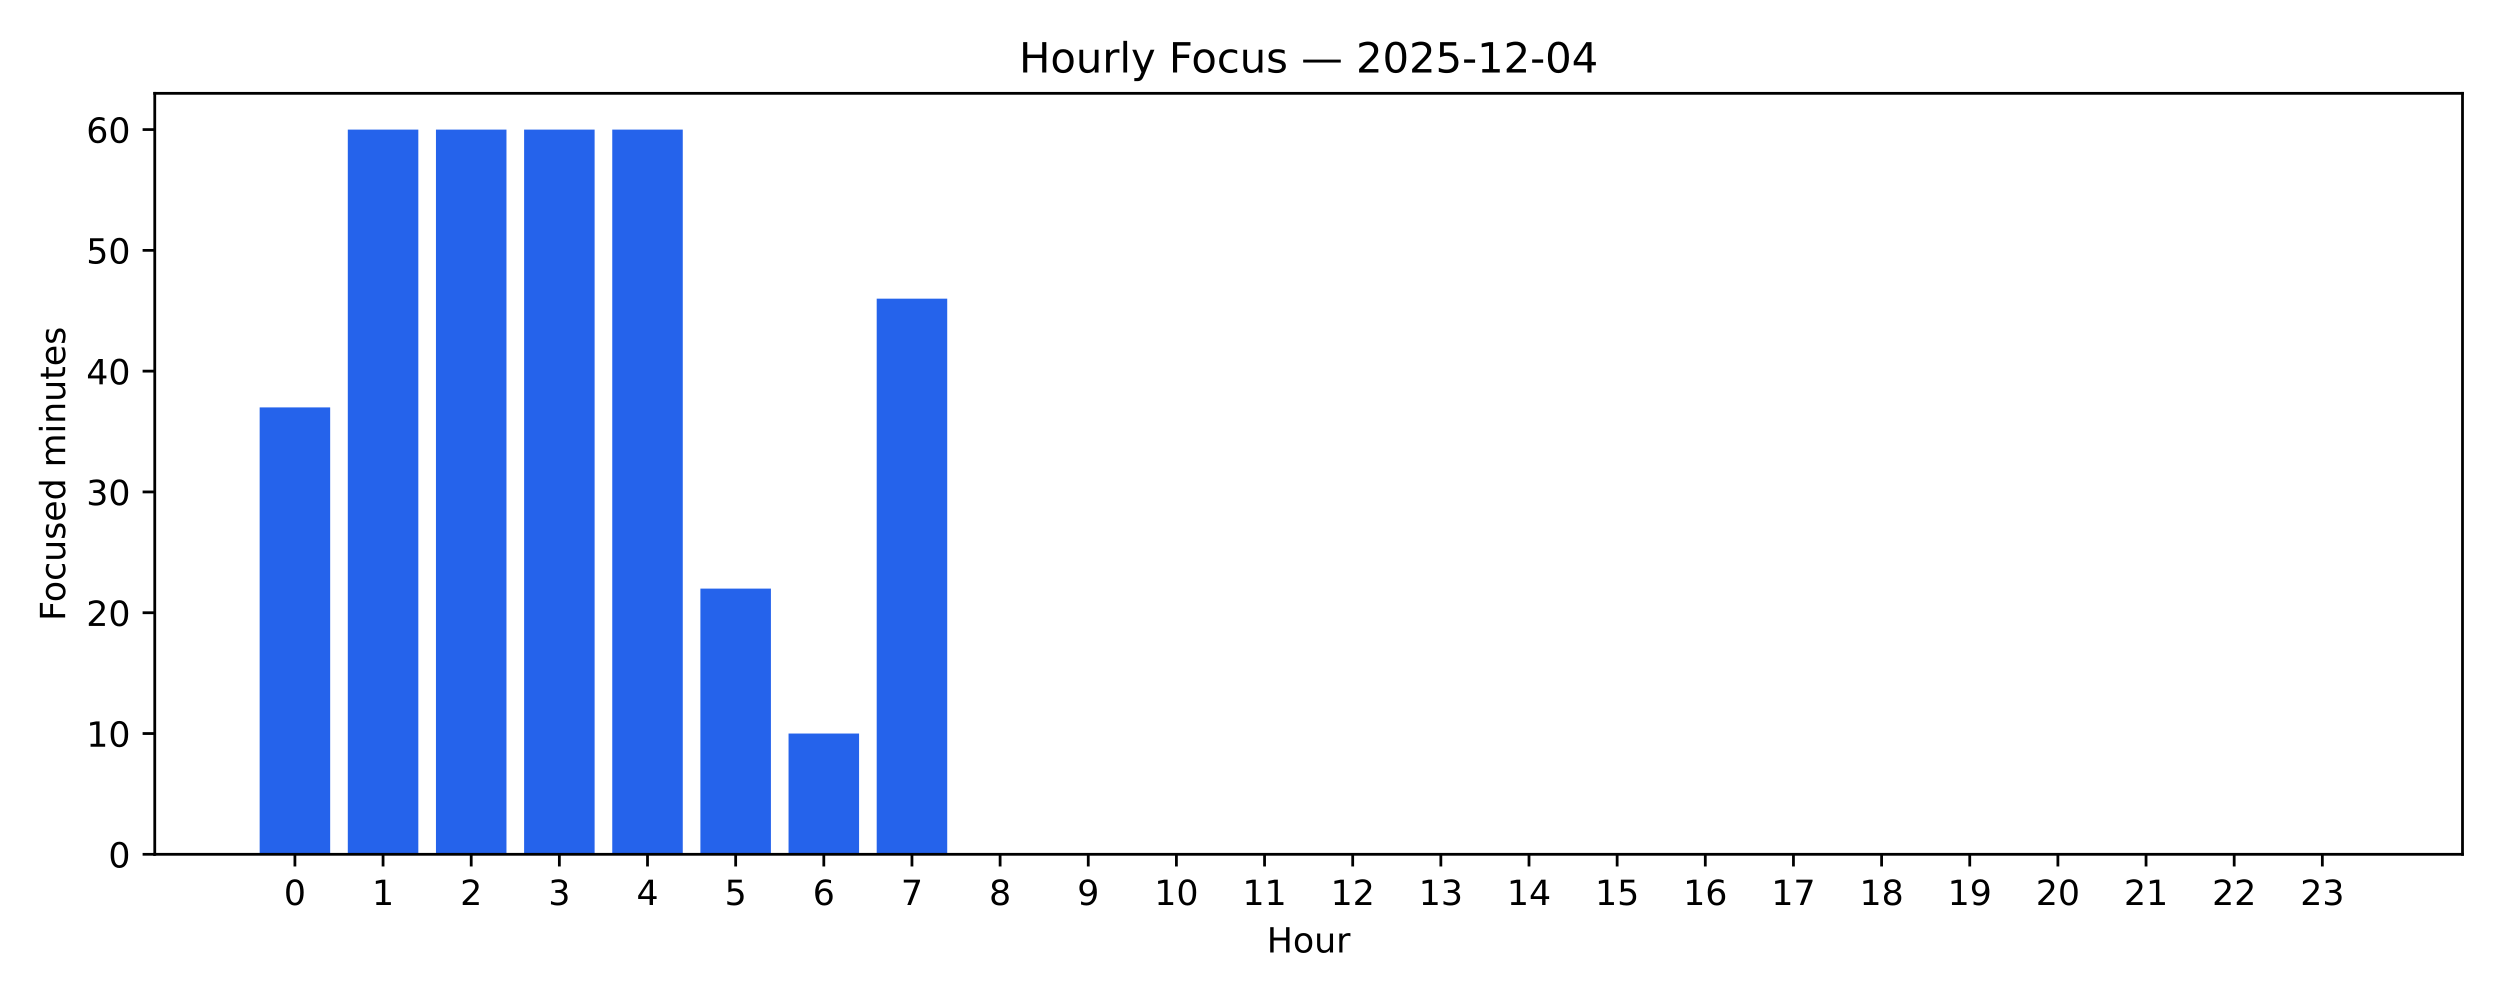
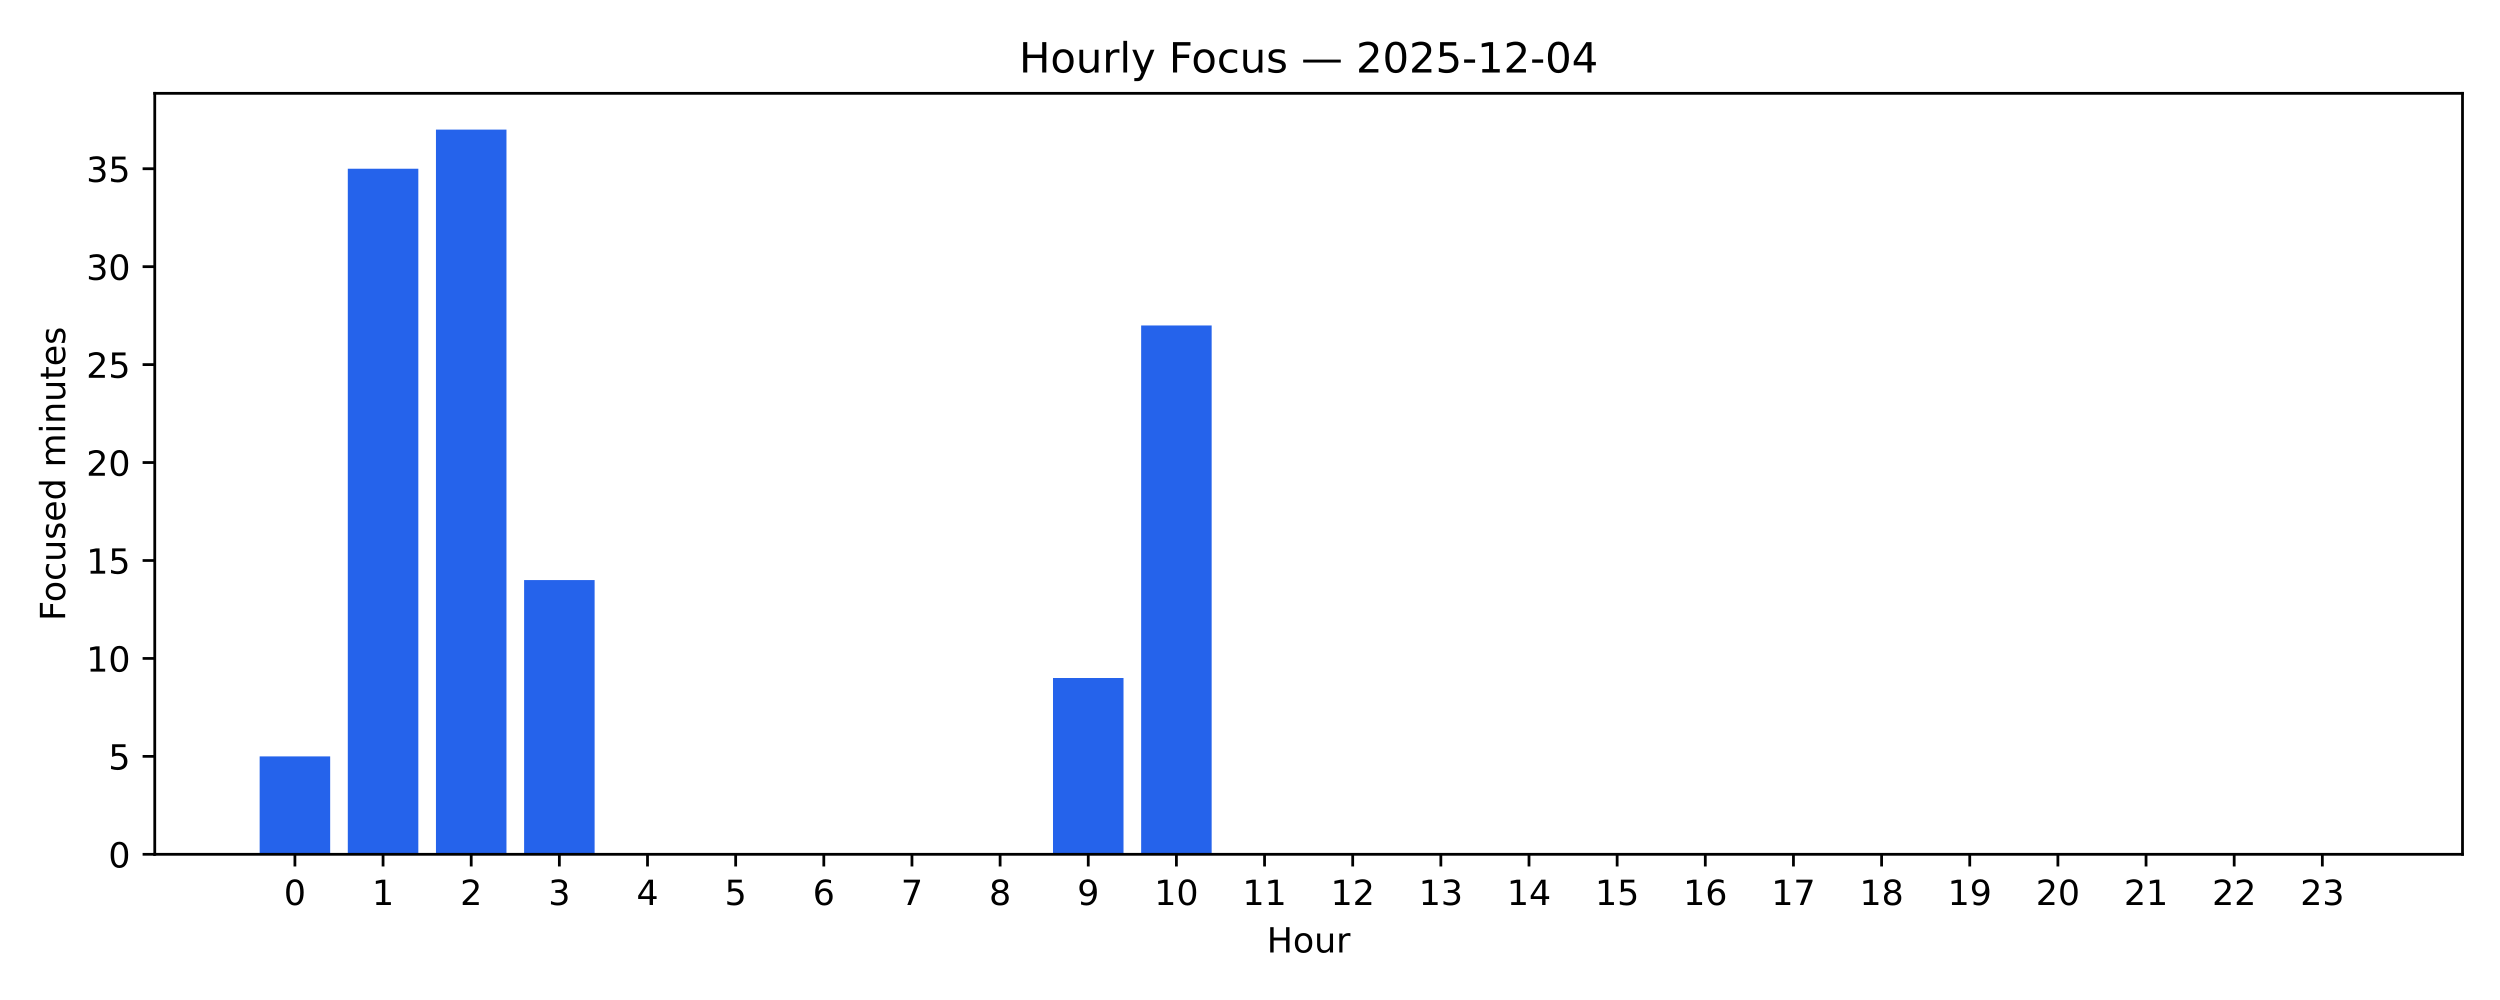
<svg xmlns="http://www.w3.org/2000/svg" xmlns:xlink="http://www.w3.org/1999/xlink" width="720pt" height="288pt" viewBox="0 0 720 288" version="1.1">
  <defs>
    <style type="text/css">*{stroke-linejoin: round; stroke-linecap: butt}</style>
  </defs>
  <g id="figure_1">
    <g id="patch_1">
      <path d="M 0 288  L 720 288  L 720 0  L 0 0  z " style="fill: #ffffff" />
    </g>
    <g id="axes_1">
      <g id="patch_2">
        <path d="M 44.57 246.04  L 709.2 246.04  L 709.2 26.88  L 44.57 26.88  z " style="fill: #ffffff" />
      </g>
      <g id="patch_3">
-         <path d="M 74.78 246.04  L 95.09 246.04  L 95.09 117.327  L 74.78 117.327  z " clip-path="url(#p44b646c341)" style="fill: #2563eb" />
+         <path d="M 74.78 246.04  L 95.09 246.04  L 95.09 217.834  L 74.78 217.834  z " clip-path="url(#p415b54cc79)" style="fill: #2563eb" />
      </g>
      <g id="patch_4">
-         <path d="M 100.167 246.04  L 120.477 246.04  L 120.477 37.316  L 100.167 37.316  z " clip-path="url(#p44b646c341)" style="fill: #2563eb" />
+         <path d="M 100.167 246.04  L 120.477 246.04  L 120.477 48.599  L 100.167 48.599  z " clip-path="url(#p415b54cc79)" style="fill: #2563eb" />
      </g>
      <g id="patch_5">
-         <path d="M 125.554 246.04  L 145.864 246.04  L 145.864 37.316  L 125.554 37.316  z " clip-path="url(#p44b646c341)" style="fill: #2563eb" />
+         <path d="M 125.554 246.04  L 145.864 246.04  L 145.864 37.316  L 125.554 37.316  z " clip-path="url(#p415b54cc79)" style="fill: #2563eb" />
      </g>
      <g id="patch_6">
-         <path d="M 150.941 246.04  L 171.251 246.04  L 171.251 37.316  L 150.941 37.316  z " clip-path="url(#p44b646c341)" style="fill: #2563eb" />
+         <path d="M 150.941 246.04  L 171.251 246.04  L 171.251 167.063  L 150.941 167.063  z " clip-path="url(#p415b54cc79)" style="fill: #2563eb" />
      </g>
      <g id="patch_7">
-         <path d="M 176.328 246.04  L 196.638 246.04  L 196.638 37.316  L 176.328 37.316  z " clip-path="url(#p44b646c341)" style="fill: #2563eb" />
+         <path d="M 176.328 246.04  L 196.638 246.04  L 196.638 246.04  L 176.328 246.04  z " clip-path="url(#p415b54cc79)" style="fill: #2563eb" />
      </g>
      <g id="patch_8">
-         <path d="M 201.715 246.04  L 222.025 246.04  L 222.025 169.508  L 201.715 169.508  z " clip-path="url(#p44b646c341)" style="fill: #2563eb" />
+         <path d="M 201.715 246.04  L 222.025 246.04  L 222.025 246.04  L 201.715 246.04  z " clip-path="url(#p415b54cc79)" style="fill: #2563eb" />
      </g>
      <g id="patch_9">
-         <path d="M 227.102 246.04  L 247.412 246.04  L 247.412 211.253  L 227.102 211.253  z " clip-path="url(#p44b646c341)" style="fill: #2563eb" />
+         <path d="M 227.102 246.04  L 247.412 246.04  L 247.412 246.04  L 227.102 246.04  z " clip-path="url(#p415b54cc79)" style="fill: #2563eb" />
      </g>
      <g id="patch_10">
-         <path d="M 252.489 246.04  L 272.799 246.04  L 272.799 86.018  L 252.489 86.018  z " clip-path="url(#p44b646c341)" style="fill: #2563eb" />
+         <path d="M 252.489 246.04  L 272.799 246.04  L 272.799 246.04  L 252.489 246.04  z " clip-path="url(#p415b54cc79)" style="fill: #2563eb" />
      </g>
      <g id="patch_11">
-         <path d="M 277.876 246.04  L 298.185 246.04  L 298.185 246.04  L 277.876 246.04  z " clip-path="url(#p44b646c341)" style="fill: #2563eb" />
+         <path d="M 277.876 246.04  L 298.185 246.04  L 298.185 246.04  L 277.876 246.04  z " clip-path="url(#p415b54cc79)" style="fill: #2563eb" />
      </g>
      <g id="patch_12">
-         <path d="M 303.263 246.04  L 323.572 246.04  L 323.572 246.04  L 303.263 246.04  z " clip-path="url(#p44b646c341)" style="fill: #2563eb" />
+         <path d="M 303.263 246.04  L 323.572 246.04  L 323.572 195.269  L 303.263 195.269  z " clip-path="url(#p415b54cc79)" style="fill: #2563eb" />
      </g>
      <g id="patch_13">
-         <path d="M 328.65 246.04  L 348.959 246.04  L 348.959 246.04  L 328.65 246.04  z " clip-path="url(#p44b646c341)" style="fill: #2563eb" />
+         <path d="M 328.65 246.04  L 348.959 246.04  L 348.959 93.728  L 328.65 93.728  z " clip-path="url(#p415b54cc79)" style="fill: #2563eb" />
      </g>
      <g id="patch_14">
-         <path d="M 354.037 246.04  L 374.346 246.04  L 374.346 246.04  L 354.037 246.04  z " clip-path="url(#p44b646c341)" style="fill: #2563eb" />
+         <path d="M 354.037 246.04  L 374.346 246.04  L 374.346 246.04  L 354.037 246.04  z " clip-path="url(#p415b54cc79)" style="fill: #2563eb" />
      </g>
      <g id="patch_15">
-         <path d="M 379.424 246.04  L 399.733 246.04  L 399.733 246.04  L 379.424 246.04  z " clip-path="url(#p44b646c341)" style="fill: #2563eb" />
+         <path d="M 379.424 246.04  L 399.733 246.04  L 399.733 246.04  L 379.424 246.04  z " clip-path="url(#p415b54cc79)" style="fill: #2563eb" />
      </g>
      <g id="patch_16">
-         <path d="M 404.811 246.04  L 425.12 246.04  L 425.12 246.04  L 404.811 246.04  z " clip-path="url(#p44b646c341)" style="fill: #2563eb" />
+         <path d="M 404.811 246.04  L 425.12 246.04  L 425.12 246.04  L 404.811 246.04  z " clip-path="url(#p415b54cc79)" style="fill: #2563eb" />
      </g>
      <g id="patch_17">
-         <path d="M 430.198 246.04  L 450.507 246.04  L 450.507 246.04  L 430.198 246.04  z " clip-path="url(#p44b646c341)" style="fill: #2563eb" />
+         <path d="M 430.198 246.04  L 450.507 246.04  L 450.507 246.04  L 430.198 246.04  z " clip-path="url(#p415b54cc79)" style="fill: #2563eb" />
      </g>
      <g id="patch_18">
-         <path d="M 455.585 246.04  L 475.894 246.04  L 475.894 246.04  L 455.585 246.04  z " clip-path="url(#p44b646c341)" style="fill: #2563eb" />
+         <path d="M 455.585 246.04  L 475.894 246.04  L 475.894 246.04  L 455.585 246.04  z " clip-path="url(#p415b54cc79)" style="fill: #2563eb" />
      </g>
      <g id="patch_19">
-         <path d="M 480.971 246.04  L 501.281 246.04  L 501.281 246.04  L 480.971 246.04  z " clip-path="url(#p44b646c341)" style="fill: #2563eb" />
+         <path d="M 480.971 246.04  L 501.281 246.04  L 501.281 246.04  L 480.971 246.04  z " clip-path="url(#p415b54cc79)" style="fill: #2563eb" />
      </g>
      <g id="patch_20">
-         <path d="M 506.358 246.04  L 526.668 246.04  L 526.668 246.04  L 506.358 246.04  z " clip-path="url(#p44b646c341)" style="fill: #2563eb" />
+         <path d="M 506.358 246.04  L 526.668 246.04  L 526.668 246.04  L 506.358 246.04  z " clip-path="url(#p415b54cc79)" style="fill: #2563eb" />
      </g>
      <g id="patch_21">
-         <path d="M 531.745 246.04  L 552.055 246.04  L 552.055 246.04  L 531.745 246.04  z " clip-path="url(#p44b646c341)" style="fill: #2563eb" />
+         <path d="M 531.745 246.04  L 552.055 246.04  L 552.055 246.04  L 531.745 246.04  z " clip-path="url(#p415b54cc79)" style="fill: #2563eb" />
      </g>
      <g id="patch_22">
-         <path d="M 557.132 246.04  L 577.442 246.04  L 577.442 246.04  L 557.132 246.04  z " clip-path="url(#p44b646c341)" style="fill: #2563eb" />
+         <path d="M 557.132 246.04  L 577.442 246.04  L 577.442 246.04  L 557.132 246.04  z " clip-path="url(#p415b54cc79)" style="fill: #2563eb" />
      </g>
      <g id="patch_23">
-         <path d="M 582.519 246.04  L 602.829 246.04  L 602.829 246.04  L 582.519 246.04  z " clip-path="url(#p44b646c341)" style="fill: #2563eb" />
+         <path d="M 582.519 246.04  L 602.829 246.04  L 602.829 246.04  L 582.519 246.04  z " clip-path="url(#p415b54cc79)" style="fill: #2563eb" />
      </g>
      <g id="patch_24">
-         <path d="M 607.906 246.04  L 628.216 246.04  L 628.216 246.04  L 607.906 246.04  z " clip-path="url(#p44b646c341)" style="fill: #2563eb" />
+         <path d="M 607.906 246.04  L 628.216 246.04  L 628.216 246.04  L 607.906 246.04  z " clip-path="url(#p415b54cc79)" style="fill: #2563eb" />
      </g>
      <g id="patch_25">
-         <path d="M 633.293 246.04  L 653.603 246.04  L 653.603 246.04  L 633.293 246.04  z " clip-path="url(#p44b646c341)" style="fill: #2563eb" />
+         <path d="M 633.293 246.04  L 653.603 246.04  L 653.603 246.04  L 633.293 246.04  z " clip-path="url(#p415b54cc79)" style="fill: #2563eb" />
      </g>
      <g id="patch_26">
-         <path d="M 658.68 246.04  L 678.99 246.04  L 678.99 246.04  L 658.68 246.04  z " clip-path="url(#p44b646c341)" style="fill: #2563eb" />
+         <path d="M 658.68 246.04  L 678.99 246.04  L 678.99 246.04  L 658.68 246.04  z " clip-path="url(#p415b54cc79)" style="fill: #2563eb" />
      </g>
      <g id="matplotlib.axis_1">
        <g id="xtick_1">
          <g id="line2d_1">
            <defs>
-               <path id="ma6673af08f" d="M 0 0  L 0 3.5  " style="stroke: #000000; stroke-width: 0.8" />
+               <path id="m6cc16da532" d="M 0 0  L 0 3.5  " style="stroke: #000000; stroke-width: 0.8" />
            </defs>
            <g>
-               <use xlink:href="#ma6673af08f" x="84.935" y="246.04" style="stroke: #000000; stroke-width: 0.8" />
+               <use xlink:href="#m6cc16da532" x="84.935" y="246.04" style="stroke: #000000; stroke-width: 0.8" />
            </g>
          </g>
          <g id="text_1">
            <g transform="translate(81.75398 260.6384) scale(0.1 -0.1)">
              <defs>
                <path id="DejaVuSans-30" d="M 2034 4250  Q 1547 4250 1301 3770  Q 1056 3291 1056 2328  Q 1056 1369 1301 889  Q 1547 409 2034 409  Q 2525 409 2770 889  Q 3016 1369 3016 2328  Q 3016 3291 2770 3770  Q 2525 4250 2034 4250  z M 2034 4750  Q 2819 4750 3233 4129  Q 3647 3509 3647 2328  Q 3647 1150 3233 529  Q 2819 -91 2034 -91  Q 1250 -91 836 529  Q 422 1150 422 2328  Q 422 3509 836 4129  Q 1250 4750 2034 4750  z " transform="scale(0.015625)" />
              </defs>
              <use xlink:href="#DejaVuSans-30" />
            </g>
          </g>
        </g>
        <g id="xtick_2">
          <g id="line2d_2">
            <g>
-               <use xlink:href="#ma6673af08f" x="110.322" y="246.04" style="stroke: #000000; stroke-width: 0.8" />
+               <use xlink:href="#m6cc16da532" x="110.322" y="246.04" style="stroke: #000000; stroke-width: 0.8" />
            </g>
          </g>
          <g id="text_2">
            <g transform="translate(107.1409 260.6384) scale(0.1 -0.1)">
              <defs>
                <path id="DejaVuSans-31" d="M 794 531  L 1825 531  L 1825 4091  L 703 3866  L 703 4441  L 1819 4666  L 2450 4666  L 2450 531  L 3481 531  L 3481 0  L 794 0  L 794 531  z " transform="scale(0.015625)" />
              </defs>
              <use xlink:href="#DejaVuSans-31" />
            </g>
          </g>
        </g>
        <g id="xtick_3">
          <g id="line2d_3">
            <g>
-               <use xlink:href="#ma6673af08f" x="135.709" y="246.04" style="stroke: #000000; stroke-width: 0.8" />
+               <use xlink:href="#m6cc16da532" x="135.709" y="246.04" style="stroke: #000000; stroke-width: 0.8" />
            </g>
          </g>
          <g id="text_3">
            <g transform="translate(132.5279 260.6384) scale(0.1 -0.1)">
              <defs>
                <path id="DejaVuSans-32" d="M 1228 531  L 3431 531  L 3431 0  L 469 0  L 469 531  Q 828 903 1448 1529  Q 2069 2156 2228 2338  Q 2531 2678 2651 2914  Q 2772 3150 2772 3378  Q 2772 3750 2511 3984  Q 2250 4219 1831 4219  Q 1534 4219 1204 4116  Q 875 4013 500 3803  L 500 4441  Q 881 4594 1212 4672  Q 1544 4750 1819 4750  Q 2544 4750 2975 4387  Q 3406 4025 3406 3419  Q 3406 3131 3298 2873  Q 3191 2616 2906 2266  Q 2828 2175 2409 1742  Q 1991 1309 1228 531  z " transform="scale(0.015625)" />
              </defs>
              <use xlink:href="#DejaVuSans-32" />
            </g>
          </g>
        </g>
        <g id="xtick_4">
          <g id="line2d_4">
            <g>
-               <use xlink:href="#ma6673af08f" x="161.096" y="246.04" style="stroke: #000000; stroke-width: 0.8" />
+               <use xlink:href="#m6cc16da532" x="161.096" y="246.04" style="stroke: #000000; stroke-width: 0.8" />
            </g>
          </g>
          <g id="text_4">
            <g transform="translate(157.9148 260.6384) scale(0.1 -0.1)">
              <defs>
                <path id="DejaVuSans-33" d="M 2597 2516  Q 3050 2419 3304 2112  Q 3559 1806 3559 1356  Q 3559 666 3084 287  Q 2609 -91 1734 -91  Q 1441 -91 1130 -33  Q 819 25 488 141  L 488 750  Q 750 597 1062 519  Q 1375 441 1716 441  Q 2309 441 2620 675  Q 2931 909 2931 1356  Q 2931 1769 2642 2001  Q 2353 2234 1838 2234  L 1294 2234  L 1294 2753  L 1863 2753  Q 2328 2753 2575 2939  Q 2822 3125 2822 3475  Q 2822 3834 2567 4026  Q 2313 4219 1838 4219  Q 1578 4219 1281 4162  Q 984 4106 628 3988  L 628 4550  Q 988 4650 1302 4700  Q 1616 4750 1894 4750  Q 2613 4750 3031 4423  Q 3450 4097 3450 3541  Q 3450 3153 3228 2886  Q 3006 2619 2597 2516  z " transform="scale(0.015625)" />
              </defs>
              <use xlink:href="#DejaVuSans-33" />
            </g>
          </g>
        </g>
        <g id="xtick_5">
          <g id="line2d_5">
            <g>
-               <use xlink:href="#ma6673af08f" x="186.483" y="246.04" style="stroke: #000000; stroke-width: 0.8" />
+               <use xlink:href="#m6cc16da532" x="186.483" y="246.04" style="stroke: #000000; stroke-width: 0.8" />
            </g>
          </g>
          <g id="text_5">
            <g transform="translate(183.3017 260.6384) scale(0.1 -0.1)">
              <defs>
                <path id="DejaVuSans-34" d="M 2419 4116  L 825 1625  L 2419 1625  L 2419 4116  z M 2253 4666  L 3047 4666  L 3047 1625  L 3713 1625  L 3713 1100  L 3047 1100  L 3047 0  L 2419 0  L 2419 1100  L 313 1100  L 313 1709  L 2253 4666  z " transform="scale(0.015625)" />
              </defs>
              <use xlink:href="#DejaVuSans-34" />
            </g>
          </g>
        </g>
        <g id="xtick_6">
          <g id="line2d_6">
            <g>
-               <use xlink:href="#ma6673af08f" x="211.87" y="246.04" style="stroke: #000000; stroke-width: 0.8" />
+               <use xlink:href="#m6cc16da532" x="211.87" y="246.04" style="stroke: #000000; stroke-width: 0.8" />
            </g>
          </g>
          <g id="text_6">
            <g transform="translate(208.6887 260.6384) scale(0.1 -0.1)">
              <defs>
                <path id="DejaVuSans-35" d="M 691 4666  L 3169 4666  L 3169 4134  L 1269 4134  L 1269 2991  Q 1406 3038 1543 3061  Q 1681 3084 1819 3084  Q 2600 3084 3056 2656  Q 3513 2228 3513 1497  Q 3513 744 3044 326  Q 2575 -91 1722 -91  Q 1428 -91 1123 -41  Q 819 9 494 109  L 494 744  Q 775 591 1075 516  Q 1375 441 1709 441  Q 2250 441 2565 725  Q 2881 1009 2881 1497  Q 2881 1984 2565 2268  Q 2250 2553 1709 2553  Q 1456 2553 1204 2497  Q 953 2441 691 2322  L 691 4666  z " transform="scale(0.015625)" />
              </defs>
              <use xlink:href="#DejaVuSans-35" />
            </g>
          </g>
        </g>
        <g id="xtick_7">
          <g id="line2d_7">
            <g>
-               <use xlink:href="#ma6673af08f" x="237.257" y="246.04" style="stroke: #000000; stroke-width: 0.8" />
+               <use xlink:href="#m6cc16da532" x="237.257" y="246.04" style="stroke: #000000; stroke-width: 0.8" />
            </g>
          </g>
          <g id="text_7">
            <g transform="translate(234.0756 260.6384) scale(0.1 -0.1)">
              <defs>
                <path id="DejaVuSans-36" d="M 2113 2584  Q 1688 2584 1439 2293  Q 1191 2003 1191 1497  Q 1191 994 1439 701  Q 1688 409 2113 409  Q 2538 409 2786 701  Q 3034 994 3034 1497  Q 3034 2003 2786 2293  Q 2538 2584 2113 2584  z M 3366 4563  L 3366 3988  Q 3128 4100 2886 4159  Q 2644 4219 2406 4219  Q 1781 4219 1451 3797  Q 1122 3375 1075 2522  Q 1259 2794 1537 2939  Q 1816 3084 2150 3084  Q 2853 3084 3261 2657  Q 3669 2231 3669 1497  Q 3669 778 3244 343  Q 2819 -91 2113 -91  Q 1303 -91 875 529  Q 447 1150 447 2328  Q 447 3434 972 4092  Q 1497 4750 2381 4750  Q 2619 4750 2861 4703  Q 3103 4656 3366 4563  z " transform="scale(0.015625)" />
              </defs>
              <use xlink:href="#DejaVuSans-36" />
            </g>
          </g>
        </g>
        <g id="xtick_8">
          <g id="line2d_8">
            <g>
-               <use xlink:href="#ma6673af08f" x="262.644" y="246.04" style="stroke: #000000; stroke-width: 0.8" />
+               <use xlink:href="#m6cc16da532" x="262.644" y="246.04" style="stroke: #000000; stroke-width: 0.8" />
            </g>
          </g>
          <g id="text_8">
            <g transform="translate(259.4625 260.6384) scale(0.1 -0.1)">
              <defs>
                <path id="DejaVuSans-37" d="M 525 4666  L 3525 4666  L 3525 4397  L 1831 0  L 1172 0  L 2766 4134  L 525 4134  L 525 4666  z " transform="scale(0.015625)" />
              </defs>
              <use xlink:href="#DejaVuSans-37" />
            </g>
          </g>
        </g>
        <g id="xtick_9">
          <g id="line2d_9">
            <g>
-               <use xlink:href="#ma6673af08f" x="288.031" y="246.04" style="stroke: #000000; stroke-width: 0.8" />
+               <use xlink:href="#m6cc16da532" x="288.031" y="246.04" style="stroke: #000000; stroke-width: 0.8" />
            </g>
          </g>
          <g id="text_9">
            <g transform="translate(284.8495 260.6384) scale(0.1 -0.1)">
              <defs>
                <path id="DejaVuSans-38" d="M 2034 2216  Q 1584 2216 1326 1975  Q 1069 1734 1069 1313  Q 1069 891 1326 650  Q 1584 409 2034 409  Q 2484 409 2743 651  Q 3003 894 3003 1313  Q 3003 1734 2745 1975  Q 2488 2216 2034 2216  z M 1403 2484  Q 997 2584 770 2862  Q 544 3141 544 3541  Q 544 4100 942 4425  Q 1341 4750 2034 4750  Q 2731 4750 3128 4425  Q 3525 4100 3525 3541  Q 3525 3141 3298 2862  Q 3072 2584 2669 2484  Q 3125 2378 3379 2068  Q 3634 1759 3634 1313  Q 3634 634 3220 271  Q 2806 -91 2034 -91  Q 1263 -91 848 271  Q 434 634 434 1313  Q 434 1759 690 2068  Q 947 2378 1403 2484  z M 1172 3481  Q 1172 3119 1398 2916  Q 1625 2713 2034 2713  Q 2441 2713 2670 2916  Q 2900 3119 2900 3481  Q 2900 3844 2670 4047  Q 2441 4250 2034 4250  Q 1625 4250 1398 4047  Q 1172 3844 1172 3481  z " transform="scale(0.015625)" />
              </defs>
              <use xlink:href="#DejaVuSans-38" />
            </g>
          </g>
        </g>
        <g id="xtick_10">
          <g id="line2d_10">
            <g>
-               <use xlink:href="#ma6673af08f" x="313.418" y="246.04" style="stroke: #000000; stroke-width: 0.8" />
+               <use xlink:href="#m6cc16da532" x="313.418" y="246.04" style="stroke: #000000; stroke-width: 0.8" />
            </g>
          </g>
          <g id="text_10">
            <g transform="translate(310.2364 260.6384) scale(0.1 -0.1)">
              <defs>
                <path id="DejaVuSans-39" d="M 703 97  L 703 672  Q 941 559 1184 500  Q 1428 441 1663 441  Q 2288 441 2617 861  Q 2947 1281 2994 2138  Q 2813 1869 2534 1725  Q 2256 1581 1919 1581  Q 1219 1581 811 2004  Q 403 2428 403 3163  Q 403 3881 828 4315  Q 1253 4750 1959 4750  Q 2769 4750 3195 4129  Q 3622 3509 3622 2328  Q 3622 1225 3098 567  Q 2575 -91 1691 -91  Q 1453 -91 1209 -44  Q 966 3 703 97  z M 1959 2075  Q 2384 2075 2632 2365  Q 2881 2656 2881 3163  Q 2881 3666 2632 3958  Q 2384 4250 1959 4250  Q 1534 4250 1286 3958  Q 1038 3666 1038 3163  Q 1038 2656 1286 2365  Q 1534 2075 1959 2075  z " transform="scale(0.015625)" />
              </defs>
              <use xlink:href="#DejaVuSans-39" />
            </g>
          </g>
        </g>
        <g id="xtick_11">
          <g id="line2d_11">
            <g>
-               <use xlink:href="#ma6673af08f" x="338.805" y="246.04" style="stroke: #000000; stroke-width: 0.8" />
+               <use xlink:href="#m6cc16da532" x="338.805" y="246.04" style="stroke: #000000; stroke-width: 0.8" />
            </g>
          </g>
          <g id="text_11">
            <g transform="translate(332.4421 260.6384) scale(0.1 -0.1)">
              <use xlink:href="#DejaVuSans-31" />
              <use xlink:href="#DejaVuSans-30" transform="translate(63.62305 0)" />
            </g>
          </g>
        </g>
        <g id="xtick_12">
          <g id="line2d_12">
            <g>
-               <use xlink:href="#ma6673af08f" x="364.192" y="246.04" style="stroke: #000000; stroke-width: 0.8" />
+               <use xlink:href="#m6cc16da532" x="364.192" y="246.04" style="stroke: #000000; stroke-width: 0.8" />
            </g>
          </g>
          <g id="text_12">
            <g transform="translate(357.829 260.6384) scale(0.1 -0.1)">
              <use xlink:href="#DejaVuSans-31" />
              <use xlink:href="#DejaVuSans-31" transform="translate(63.62305 0)" />
            </g>
          </g>
        </g>
        <g id="xtick_13">
          <g id="line2d_13">
            <g>
-               <use xlink:href="#ma6673af08f" x="389.578" y="246.04" style="stroke: #000000; stroke-width: 0.8" />
+               <use xlink:href="#m6cc16da532" x="389.578" y="246.04" style="stroke: #000000; stroke-width: 0.8" />
            </g>
          </g>
          <g id="text_13">
            <g transform="translate(383.216 260.6384) scale(0.1 -0.1)">
              <use xlink:href="#DejaVuSans-31" />
              <use xlink:href="#DejaVuSans-32" transform="translate(63.62305 0)" />
            </g>
          </g>
        </g>
        <g id="xtick_14">
          <g id="line2d_14">
            <g>
-               <use xlink:href="#ma6673af08f" x="414.965" y="246.04" style="stroke: #000000; stroke-width: 0.8" />
+               <use xlink:href="#m6cc16da532" x="414.965" y="246.04" style="stroke: #000000; stroke-width: 0.8" />
            </g>
          </g>
          <g id="text_14">
            <g transform="translate(408.6029 260.6384) scale(0.1 -0.1)">
              <use xlink:href="#DejaVuSans-31" />
              <use xlink:href="#DejaVuSans-33" transform="translate(63.62305 0)" />
            </g>
          </g>
        </g>
        <g id="xtick_15">
          <g id="line2d_15">
            <g>
-               <use xlink:href="#ma6673af08f" x="440.352" y="246.04" style="stroke: #000000; stroke-width: 0.8" />
+               <use xlink:href="#m6cc16da532" x="440.352" y="246.04" style="stroke: #000000; stroke-width: 0.8" />
            </g>
          </g>
          <g id="text_15">
            <g transform="translate(433.9898 260.6384) scale(0.1 -0.1)">
              <use xlink:href="#DejaVuSans-31" />
              <use xlink:href="#DejaVuSans-34" transform="translate(63.62305 0)" />
            </g>
          </g>
        </g>
        <g id="xtick_16">
          <g id="line2d_16">
            <g>
-               <use xlink:href="#ma6673af08f" x="465.739" y="246.04" style="stroke: #000000; stroke-width: 0.8" />
+               <use xlink:href="#m6cc16da532" x="465.739" y="246.04" style="stroke: #000000; stroke-width: 0.8" />
            </g>
          </g>
          <g id="text_16">
            <g transform="translate(459.3768 260.6384) scale(0.1 -0.1)">
              <use xlink:href="#DejaVuSans-31" />
              <use xlink:href="#DejaVuSans-35" transform="translate(63.62305 0)" />
            </g>
          </g>
        </g>
        <g id="xtick_17">
          <g id="line2d_17">
            <g>
-               <use xlink:href="#ma6673af08f" x="491.126" y="246.04" style="stroke: #000000; stroke-width: 0.8" />
+               <use xlink:href="#m6cc16da532" x="491.126" y="246.04" style="stroke: #000000; stroke-width: 0.8" />
            </g>
          </g>
          <g id="text_17">
            <g transform="translate(484.7637 260.6384) scale(0.1 -0.1)">
              <use xlink:href="#DejaVuSans-31" />
              <use xlink:href="#DejaVuSans-36" transform="translate(63.62305 0)" />
            </g>
          </g>
        </g>
        <g id="xtick_18">
          <g id="line2d_18">
            <g>
-               <use xlink:href="#ma6673af08f" x="516.513" y="246.04" style="stroke: #000000; stroke-width: 0.8" />
+               <use xlink:href="#m6cc16da532" x="516.513" y="246.04" style="stroke: #000000; stroke-width: 0.8" />
            </g>
          </g>
          <g id="text_18">
            <g transform="translate(510.1507 260.6384) scale(0.1 -0.1)">
              <use xlink:href="#DejaVuSans-31" />
              <use xlink:href="#DejaVuSans-37" transform="translate(63.62305 0)" />
            </g>
          </g>
        </g>
        <g id="xtick_19">
          <g id="line2d_19">
            <g>
-               <use xlink:href="#ma6673af08f" x="541.9" y="246.04" style="stroke: #000000; stroke-width: 0.8" />
+               <use xlink:href="#m6cc16da532" x="541.9" y="246.04" style="stroke: #000000; stroke-width: 0.8" />
            </g>
          </g>
          <g id="text_19">
            <g transform="translate(535.5376 260.6384) scale(0.1 -0.1)">
              <use xlink:href="#DejaVuSans-31" />
              <use xlink:href="#DejaVuSans-38" transform="translate(63.62305 0)" />
            </g>
          </g>
        </g>
        <g id="xtick_20">
          <g id="line2d_20">
            <g>
-               <use xlink:href="#ma6673af08f" x="567.287" y="246.04" style="stroke: #000000; stroke-width: 0.8" />
+               <use xlink:href="#m6cc16da532" x="567.287" y="246.04" style="stroke: #000000; stroke-width: 0.8" />
            </g>
          </g>
          <g id="text_20">
            <g transform="translate(560.9245 260.6384) scale(0.1 -0.1)">
              <use xlink:href="#DejaVuSans-31" />
              <use xlink:href="#DejaVuSans-39" transform="translate(63.62305 0)" />
            </g>
          </g>
        </g>
        <g id="xtick_21">
          <g id="line2d_21">
            <g>
-               <use xlink:href="#ma6673af08f" x="592.674" y="246.04" style="stroke: #000000; stroke-width: 0.8" />
+               <use xlink:href="#m6cc16da532" x="592.674" y="246.04" style="stroke: #000000; stroke-width: 0.8" />
            </g>
          </g>
          <g id="text_21">
            <g transform="translate(586.3115 260.6384) scale(0.1 -0.1)">
              <use xlink:href="#DejaVuSans-32" />
              <use xlink:href="#DejaVuSans-30" transform="translate(63.62305 0)" />
            </g>
          </g>
        </g>
        <g id="xtick_22">
          <g id="line2d_22">
            <g>
-               <use xlink:href="#ma6673af08f" x="618.061" y="246.04" style="stroke: #000000; stroke-width: 0.8" />
+               <use xlink:href="#m6cc16da532" x="618.061" y="246.04" style="stroke: #000000; stroke-width: 0.8" />
            </g>
          </g>
          <g id="text_22">
            <g transform="translate(611.6984 260.6384) scale(0.1 -0.1)">
              <use xlink:href="#DejaVuSans-32" />
              <use xlink:href="#DejaVuSans-31" transform="translate(63.62305 0)" />
            </g>
          </g>
        </g>
        <g id="xtick_23">
          <g id="line2d_23">
            <g>
-               <use xlink:href="#ma6673af08f" x="643.448" y="246.04" style="stroke: #000000; stroke-width: 0.8" />
+               <use xlink:href="#m6cc16da532" x="643.448" y="246.04" style="stroke: #000000; stroke-width: 0.8" />
            </g>
          </g>
          <g id="text_23">
            <g transform="translate(637.0853 260.6384) scale(0.1 -0.1)">
              <use xlink:href="#DejaVuSans-32" />
              <use xlink:href="#DejaVuSans-32" transform="translate(63.62305 0)" />
            </g>
          </g>
        </g>
        <g id="xtick_24">
          <g id="line2d_24">
            <g>
-               <use xlink:href="#ma6673af08f" x="668.835" y="246.04" style="stroke: #000000; stroke-width: 0.8" />
+               <use xlink:href="#m6cc16da532" x="668.835" y="246.04" style="stroke: #000000; stroke-width: 0.8" />
            </g>
          </g>
          <g id="text_24">
            <g transform="translate(662.4723 260.6384) scale(0.1 -0.1)">
              <use xlink:href="#DejaVuSans-32" />
              <use xlink:href="#DejaVuSans-33" transform="translate(63.62305 0)" />
            </g>
          </g>
        </g>
        <g id="text_25">
          <g transform="translate(364.8413 274.3166) scale(0.1 -0.1)">
            <defs>
              <path id="DejaVuSans-48" d="M 628 4666  L 1259 4666  L 1259 2753  L 3553 2753  L 3553 4666  L 4184 4666  L 4184 0  L 3553 0  L 3553 2222  L 1259 2222  L 1259 0  L 628 0  L 628 4666  z " transform="scale(0.015625)" />
              <path id="DejaVuSans-6f" d="M 1959 3097  Q 1497 3097 1228 2736  Q 959 2375 959 1747  Q 959 1119 1226 758  Q 1494 397 1959 397  Q 2419 397 2687 759  Q 2956 1122 2956 1747  Q 2956 2369 2687 2733  Q 2419 3097 1959 3097  z M 1959 3584  Q 2709 3584 3137 3096  Q 3566 2609 3566 1747  Q 3566 888 3137 398  Q 2709 -91 1959 -91  Q 1206 -91 779 398  Q 353 888 353 1747  Q 353 2609 779 3096  Q 1206 3584 1959 3584  z " transform="scale(0.015625)" />
              <path id="DejaVuSans-75" d="M 544 1381  L 544 3500  L 1119 3500  L 1119 1403  Q 1119 906 1312 657  Q 1506 409 1894 409  Q 2359 409 2629 706  Q 2900 1003 2900 1516  L 2900 3500  L 3475 3500  L 3475 0  L 2900 0  L 2900 538  Q 2691 219 2414 64  Q 2138 -91 1772 -91  Q 1169 -91 856 284  Q 544 659 544 1381  z M 1991 3584  L 1991 3584  z " transform="scale(0.015625)" />
              <path id="DejaVuSans-72" d="M 2631 2963  Q 2534 3019 2420 3045  Q 2306 3072 2169 3072  Q 1681 3072 1420 2755  Q 1159 2438 1159 1844  L 1159 0  L 581 0  L 581 3500  L 1159 3500  L 1159 2956  Q 1341 3275 1631 3429  Q 1922 3584 2338 3584  Q 2397 3584 2469 3576  Q 2541 3569 2628 3553  L 2631 2963  z " transform="scale(0.015625)" />
            </defs>
            <use xlink:href="#DejaVuSans-48" />
            <use xlink:href="#DejaVuSans-6f" transform="translate(75.19531 0)" />
            <use xlink:href="#DejaVuSans-75" transform="translate(136.377 0)" />
            <use xlink:href="#DejaVuSans-72" transform="translate(199.7559 0)" />
          </g>
        </g>
      </g>
      <g id="matplotlib.axis_2">
        <g id="ytick_1">
          <g id="line2d_25">
            <defs>
-               <path id="me188f02cd5" d="M 0 0  L -3.5 0  " style="stroke: #000000; stroke-width: 0.8" />
+               <path id="m62aed10a53" d="M 0 0  L -3.5 0  " style="stroke: #000000; stroke-width: 0.8" />
            </defs>
            <g>
-               <use xlink:href="#me188f02cd5" x="44.57" y="246.04" style="stroke: #000000; stroke-width: 0.8" />
+               <use xlink:href="#m62aed10a53" x="44.57" y="246.04" style="stroke: #000000; stroke-width: 0.8" />
            </g>
          </g>
          <g id="text_26">
            <g transform="translate(31.2075 249.8392) scale(0.1 -0.1)">
              <use xlink:href="#DejaVuSans-30" />
            </g>
          </g>
        </g>
        <g id="ytick_2">
          <g id="line2d_26">
            <g>
-               <use xlink:href="#me188f02cd5" x="44.57" y="211.253" style="stroke: #000000; stroke-width: 0.8" />
+               <use xlink:href="#m62aed10a53" x="44.57" y="217.834" style="stroke: #000000; stroke-width: 0.8" />
            </g>
          </g>
          <g id="text_27">
-             <g transform="translate(24.845 215.0519) scale(0.1 -0.1)">
-               <use xlink:href="#DejaVuSans-31" />
-               <use xlink:href="#DejaVuSans-30" transform="translate(63.62305 0)" />
+             <g transform="translate(31.2075 221.6333) scale(0.1 -0.1)">
+               <use xlink:href="#DejaVuSans-35" />
            </g>
          </g>
        </g>
        <g id="ytick_3">
          <g id="line2d_27">
            <g>
-               <use xlink:href="#me188f02cd5" x="44.57" y="176.465" style="stroke: #000000; stroke-width: 0.8" />
+               <use xlink:href="#m62aed10a53" x="44.57" y="189.628" style="stroke: #000000; stroke-width: 0.8" />
            </g>
          </g>
          <g id="text_28">
-             <g transform="translate(24.845 180.2646) scale(0.1 -0.1)">
+             <g transform="translate(24.845 193.4274) scale(0.1 -0.1)">
+               <use xlink:href="#DejaVuSans-31" />
+               <use xlink:href="#DejaVuSans-30" transform="translate(63.62305 0)" />
+             </g>
+           </g>
+         </g>
+         <g id="ytick_4">
+           <g id="line2d_28">
+             <g>
+               <use xlink:href="#m62aed10a53" x="44.57" y="161.422" style="stroke: #000000; stroke-width: 0.8" />
+             </g>
+           </g>
+           <g id="text_29">
+             <g transform="translate(24.845 165.2215) scale(0.1 -0.1)">
+               <use xlink:href="#DejaVuSans-31" />
+               <use xlink:href="#DejaVuSans-35" transform="translate(63.62305 0)" />
+             </g>
+           </g>
+         </g>
+         <g id="ytick_5">
+           <g id="line2d_29">
+             <g>
+               <use xlink:href="#m62aed10a53" x="44.57" y="133.216" style="stroke: #000000; stroke-width: 0.8" />
+             </g>
+           </g>
+           <g id="text_30">
+             <g transform="translate(24.845 137.0155) scale(0.1 -0.1)">
              <use xlink:href="#DejaVuSans-32" />
              <use xlink:href="#DejaVuSans-30" transform="translate(63.62305 0)" />
            </g>
          </g>
        </g>
-         <g id="ytick_4">
-           <g id="line2d_28">
-             <g>
-               <use xlink:href="#me188f02cd5" x="44.57" y="141.678" style="stroke: #000000; stroke-width: 0.8" />
-             </g>
-           </g>
-           <g id="text_29">
-             <g transform="translate(24.845 145.4773) scale(0.1 -0.1)">
+         <g id="ytick_6">
+           <g id="line2d_30">
+             <g>
+               <use xlink:href="#m62aed10a53" x="44.57" y="105.01" style="stroke: #000000; stroke-width: 0.8" />
+             </g>
+           </g>
+           <g id="text_31">
+             <g transform="translate(24.845 108.8096) scale(0.1 -0.1)">
+               <use xlink:href="#DejaVuSans-32" />
+               <use xlink:href="#DejaVuSans-35" transform="translate(63.62305 0)" />
+             </g>
+           </g>
+         </g>
+         <g id="ytick_7">
+           <g id="line2d_31">
+             <g>
+               <use xlink:href="#m62aed10a53" x="44.57" y="76.804" style="stroke: #000000; stroke-width: 0.8" />
+             </g>
+           </g>
+           <g id="text_32">
+             <g transform="translate(24.845 80.6037) scale(0.1 -0.1)">
              <use xlink:href="#DejaVuSans-33" />
              <use xlink:href="#DejaVuSans-30" transform="translate(63.62305 0)" />
            </g>
          </g>
        </g>
-         <g id="ytick_5">
-           <g id="line2d_29">
-             <g>
-               <use xlink:href="#me188f02cd5" x="44.57" y="106.891" style="stroke: #000000; stroke-width: 0.8" />
-             </g>
-           </g>
-           <g id="text_30">
-             <g transform="translate(24.845 110.69) scale(0.1 -0.1)">
-               <use xlink:href="#DejaVuSans-34" />
-               <use xlink:href="#DejaVuSans-30" transform="translate(63.62305 0)" />
-             </g>
-           </g>
-         </g>
-         <g id="ytick_6">
-           <g id="line2d_30">
-             <g>
-               <use xlink:href="#me188f02cd5" x="44.57" y="72.103" style="stroke: #000000; stroke-width: 0.8" />
-             </g>
-           </g>
-           <g id="text_31">
-             <g transform="translate(24.845 75.90271) scale(0.1 -0.1)">
-               <use xlink:href="#DejaVuSans-35" />
-               <use xlink:href="#DejaVuSans-30" transform="translate(63.62305 0)" />
-             </g>
-           </g>
-         </g>
-         <g id="ytick_7">
-           <g id="line2d_31">
-             <g>
-               <use xlink:href="#me188f02cd5" x="44.57" y="37.316" style="stroke: #000000; stroke-width: 0.8" />
-             </g>
-           </g>
-           <g id="text_32">
-             <g transform="translate(24.845 41.11541) scale(0.1 -0.1)">
-               <use xlink:href="#DejaVuSans-36" />
-               <use xlink:href="#DejaVuSans-30" transform="translate(63.62305 0)" />
-             </g>
-           </g>
-         </g>
-         <g id="text_33">
+         <g id="ytick_8">
+           <g id="line2d_32">
+             <g>
+               <use xlink:href="#m62aed10a53" x="44.57" y="48.599" style="stroke: #000000; stroke-width: 0.8" />
+             </g>
+           </g>
+           <g id="text_33">
+             <g transform="translate(24.845 52.39778) scale(0.1 -0.1)">
+               <use xlink:href="#DejaVuSans-33" />
+               <use xlink:href="#DejaVuSans-35" transform="translate(63.62305 0)" />
+             </g>
+           </g>
+         </g>
+         <g id="text_34">
          <g transform="translate(18.76531 178.8147) rotate(-90) scale(0.1 -0.1)">
            <defs>
              <path id="DejaVuSans-46" d="M 628 4666  L 3309 4666  L 3309 4134  L 1259 4134  L 1259 2759  L 3109 2759  L 3109 2228  L 1259 2228  L 1259 0  L 628 0  L 628 4666  z " transform="scale(0.015625)" />
              <path id="DejaVuSans-63" d="M 3122 3366  L 3122 2828  Q 2878 2963 2633 3030  Q 2388 3097 2138 3097  Q 1578 3097 1268 2742  Q 959 2388 959 1747  Q 959 1106 1268 751  Q 1578 397 2138 397  Q 2388 397 2633 464  Q 2878 531 3122 666  L 3122 134  Q 2881 22 2623 -34  Q 2366 -91 2075 -91  Q 1284 -91 818 406  Q 353 903 353 1747  Q 353 2603 823 3093  Q 1294 3584 2113 3584  Q 2378 3584 2631 3529  Q 2884 3475 3122 3366  z " transform="scale(0.015625)" />
              <path id="DejaVuSans-73" d="M 2834 3397  L 2834 2853  Q 2591 2978 2328 3040  Q 2066 3103 1784 3103  Q 1356 3103 1142 2972  Q 928 2841 928 2578  Q 928 2378 1081 2264  Q 1234 2150 1697 2047  L 1894 2003  Q 2506 1872 2764 1633  Q 3022 1394 3022 966  Q 3022 478 2636 193  Q 2250 -91 1575 -91  Q 1294 -91 989 -36  Q 684 19 347 128  L 347 722  Q 666 556 975 473  Q 1284 391 1588 391  Q 1994 391 2212 530  Q 2431 669 2431 922  Q 2431 1156 2273 1281  Q 2116 1406 1581 1522  L 1381 1569  Q 847 1681 609 1914  Q 372 2147 372 2553  Q 372 3047 722 3315  Q 1072 3584 1716 3584  Q 2034 3584 2315 3537  Q 2597 3491 2834 3397  z " transform="scale(0.015625)" />
              <path id="DejaVuSans-65" d="M 3597 1894  L 3597 1613  L 953 1613  Q 991 1019 1311 708  Q 1631 397 2203 397  Q 2534 397 2845 478  Q 3156 559 3463 722  L 3463 178  Q 3153 47 2828 -22  Q 2503 -91 2169 -91  Q 1331 -91 842 396  Q 353 884 353 1716  Q 353 2575 817 3079  Q 1281 3584 2069 3584  Q 2775 3584 3186 3129  Q 3597 2675 3597 1894  z M 3022 2063  Q 3016 2534 2758 2815  Q 2500 3097 2075 3097  Q 1594 3097 1305 2825  Q 1016 2553 972 2059  L 3022 2063  z " transform="scale(0.015625)" />
              <path id="DejaVuSans-64" d="M 2906 2969  L 2906 4863  L 3481 4863  L 3481 0  L 2906 0  L 2906 525  Q 2725 213 2448 61  Q 2172 -91 1784 -91  Q 1150 -91 751 415  Q 353 922 353 1747  Q 353 2572 751 3078  Q 1150 3584 1784 3584  Q 2172 3584 2448 3432  Q 2725 3281 2906 2969  z M 947 1747  Q 947 1113 1208 752  Q 1469 391 1925 391  Q 2381 391 2643 752  Q 2906 1113 2906 1747  Q 2906 2381 2643 2742  Q 2381 3103 1925 3103  Q 1469 3103 1208 2742  Q 947 2381 947 1747  z " transform="scale(0.015625)" />
              <path id="DejaVuSans-20" transform="scale(0.015625)" />
              <path id="DejaVuSans-6d" d="M 3328 2828  Q 3544 3216 3844 3400  Q 4144 3584 4550 3584  Q 5097 3584 5394 3201  Q 5691 2819 5691 2113  L 5691 0  L 5113 0  L 5113 2094  Q 5113 2597 4934 2840  Q 4756 3084 4391 3084  Q 3944 3084 3684 2787  Q 3425 2491 3425 1978  L 3425 0  L 2847 0  L 2847 2094  Q 2847 2600 2669 2842  Q 2491 3084 2119 3084  Q 1678 3084 1418 2786  Q 1159 2488 1159 1978  L 1159 0  L 581 0  L 581 3500  L 1159 3500  L 1159 2956  Q 1356 3278 1631 3431  Q 1906 3584 2284 3584  Q 2666 3584 2933 3390  Q 3200 3197 3328 2828  z " transform="scale(0.015625)" />
              <path id="DejaVuSans-69" d="M 603 3500  L 1178 3500  L 1178 0  L 603 0  L 603 3500  z M 603 4863  L 1178 4863  L 1178 4134  L 603 4134  L 603 4863  z " transform="scale(0.015625)" />
              <path id="DejaVuSans-6e" d="M 3513 2113  L 3513 0  L 2938 0  L 2938 2094  Q 2938 2591 2744 2837  Q 2550 3084 2163 3084  Q 1697 3084 1428 2787  Q 1159 2491 1159 1978  L 1159 0  L 581 0  L 581 3500  L 1159 3500  L 1159 2956  Q 1366 3272 1645 3428  Q 1925 3584 2291 3584  Q 2894 3584 3203 3211  Q 3513 2838 3513 2113  z " transform="scale(0.015625)" />
              <path id="DejaVuSans-74" d="M 1172 4494  L 1172 3500  L 2356 3500  L 2356 3053  L 1172 3053  L 1172 1153  Q 1172 725 1289 603  Q 1406 481 1766 481  L 2356 481  L 2356 0  L 1766 0  Q 1100 0 847 248  Q 594 497 594 1153  L 594 3053  L 172 3053  L 172 3500  L 594 3500  L 594 4494  L 1172 4494  z " transform="scale(0.015625)" />
            </defs>
            <use xlink:href="#DejaVuSans-46" />
            <use xlink:href="#DejaVuSans-6f" transform="translate(53.89453 0)" />
            <use xlink:href="#DejaVuSans-63" transform="translate(115.0762 0)" />
            <use xlink:href="#DejaVuSans-75" transform="translate(170.0566 0)" />
            <use xlink:href="#DejaVuSans-73" transform="translate(233.4355 0)" />
            <use xlink:href="#DejaVuSans-65" transform="translate(285.5352 0)" />
            <use xlink:href="#DejaVuSans-64" transform="translate(347.0586 0)" />
            <use xlink:href="#DejaVuSans-20" transform="translate(410.5352 0)" />
            <use xlink:href="#DejaVuSans-6d" transform="translate(442.3223 0)" />
            <use xlink:href="#DejaVuSans-69" transform="translate(539.7344 0)" />
            <use xlink:href="#DejaVuSans-6e" transform="translate(567.5176 0)" />
            <use xlink:href="#DejaVuSans-75" transform="translate(630.8965 0)" />
            <use xlink:href="#DejaVuSans-74" transform="translate(694.2754 0)" />
            <use xlink:href="#DejaVuSans-65" transform="translate(733.4844 0)" />
            <use xlink:href="#DejaVuSans-73" transform="translate(795.0078 0)" />
          </g>
        </g>
      </g>
      <g id="patch_27">
        <path d="M 44.57 246.04  L 44.57 26.88  " style="fill: none; stroke: #000000; stroke-width: 0.8; stroke-linejoin: miter; stroke-linecap: square" />
      </g>
      <g id="patch_28">
        <path d="M 709.2 246.04  L 709.2 26.88  " style="fill: none; stroke: #000000; stroke-width: 0.8; stroke-linejoin: miter; stroke-linecap: square" />
      </g>
      <g id="patch_29">
        <path d="M 44.57 246.04  L 709.2 246.04  " style="fill: none; stroke: #000000; stroke-width: 0.8; stroke-linejoin: miter; stroke-linecap: square" />
      </g>
      <g id="patch_30">
        <path d="M 44.57 26.88  L 709.2 26.88  " style="fill: none; stroke: #000000; stroke-width: 0.8; stroke-linejoin: miter; stroke-linecap: square" />
      </g>
-       <g id="text_34">
+       <g id="text_35">
        <g transform="translate(293.4925 20.88) scale(0.12 -0.12)">
          <defs>
            <path id="DejaVuSans-6c" d="M 603 4863  L 1178 4863  L 1178 0  L 603 0  L 603 4863  z " transform="scale(0.015625)" />
            <path id="DejaVuSans-79" d="M 2059 -325  Q 1816 -950 1584 -1140  Q 1353 -1331 966 -1331  L 506 -1331  L 506 -850  L 844 -850  Q 1081 -850 1212 -737  Q 1344 -625 1503 -206  L 1606 56  L 191 3500  L 800 3500  L 1894 763  L 2988 3500  L 3597 3500  L 2059 -325  z " transform="scale(0.015625)" />
            <path id="DejaVuSans-2014" d="M 313 1978  L 6088 1978  L 6088 1528  L 313 1528  L 313 1978  z " transform="scale(0.015625)" />
            <path id="DejaVuSans-2d" d="M 313 2009  L 1997 2009  L 1997 1497  L 313 1497  L 313 2009  z " transform="scale(0.015625)" />
          </defs>
          <use xlink:href="#DejaVuSans-48" />
          <use xlink:href="#DejaVuSans-6f" transform="translate(75.19531 0)" />
          <use xlink:href="#DejaVuSans-75" transform="translate(136.377 0)" />
          <use xlink:href="#DejaVuSans-72" transform="translate(199.7559 0)" />
          <use xlink:href="#DejaVuSans-6c" transform="translate(240.8691 0)" />
          <use xlink:href="#DejaVuSans-79" transform="translate(268.6523 0)" />
          <use xlink:href="#DejaVuSans-20" transform="translate(327.832 0)" />
          <use xlink:href="#DejaVuSans-46" transform="translate(359.6191 0)" />
          <use xlink:href="#DejaVuSans-6f" transform="translate(413.5137 0)" />
          <use xlink:href="#DejaVuSans-63" transform="translate(474.6953 0)" />
          <use xlink:href="#DejaVuSans-75" transform="translate(529.6758 0)" />
          <use xlink:href="#DejaVuSans-73" transform="translate(593.0547 0)" />
          <use xlink:href="#DejaVuSans-20" transform="translate(645.1543 0)" />
          <use xlink:href="#DejaVuSans-2014" transform="translate(676.9414 0)" />
          <use xlink:href="#DejaVuSans-20" transform="translate(776.9414 0)" />
          <use xlink:href="#DejaVuSans-32" transform="translate(808.7285 0)" />
          <use xlink:href="#DejaVuSans-30" transform="translate(872.3516 0)" />
          <use xlink:href="#DejaVuSans-32" transform="translate(935.9746 0)" />
          <use xlink:href="#DejaVuSans-35" transform="translate(999.5977 0)" />
          <use xlink:href="#DejaVuSans-2d" transform="translate(1063.221 0)" />
          <use xlink:href="#DejaVuSans-31" transform="translate(1099.305 0)" />
          <use xlink:href="#DejaVuSans-32" transform="translate(1162.928 0)" />
          <use xlink:href="#DejaVuSans-2d" transform="translate(1226.551 0)" />
          <use xlink:href="#DejaVuSans-30" transform="translate(1262.635 0)" />
          <use xlink:href="#DejaVuSans-34" transform="translate(1326.258 0)" />
        </g>
      </g>
    </g>
  </g>
  <defs>
-     <clipPath id="p44b646c341">
+     <clipPath id="p415b54cc79">
      <rect x="44.57" y="26.88" width="664.63" height="219.16" />
    </clipPath>
  </defs>
</svg>
